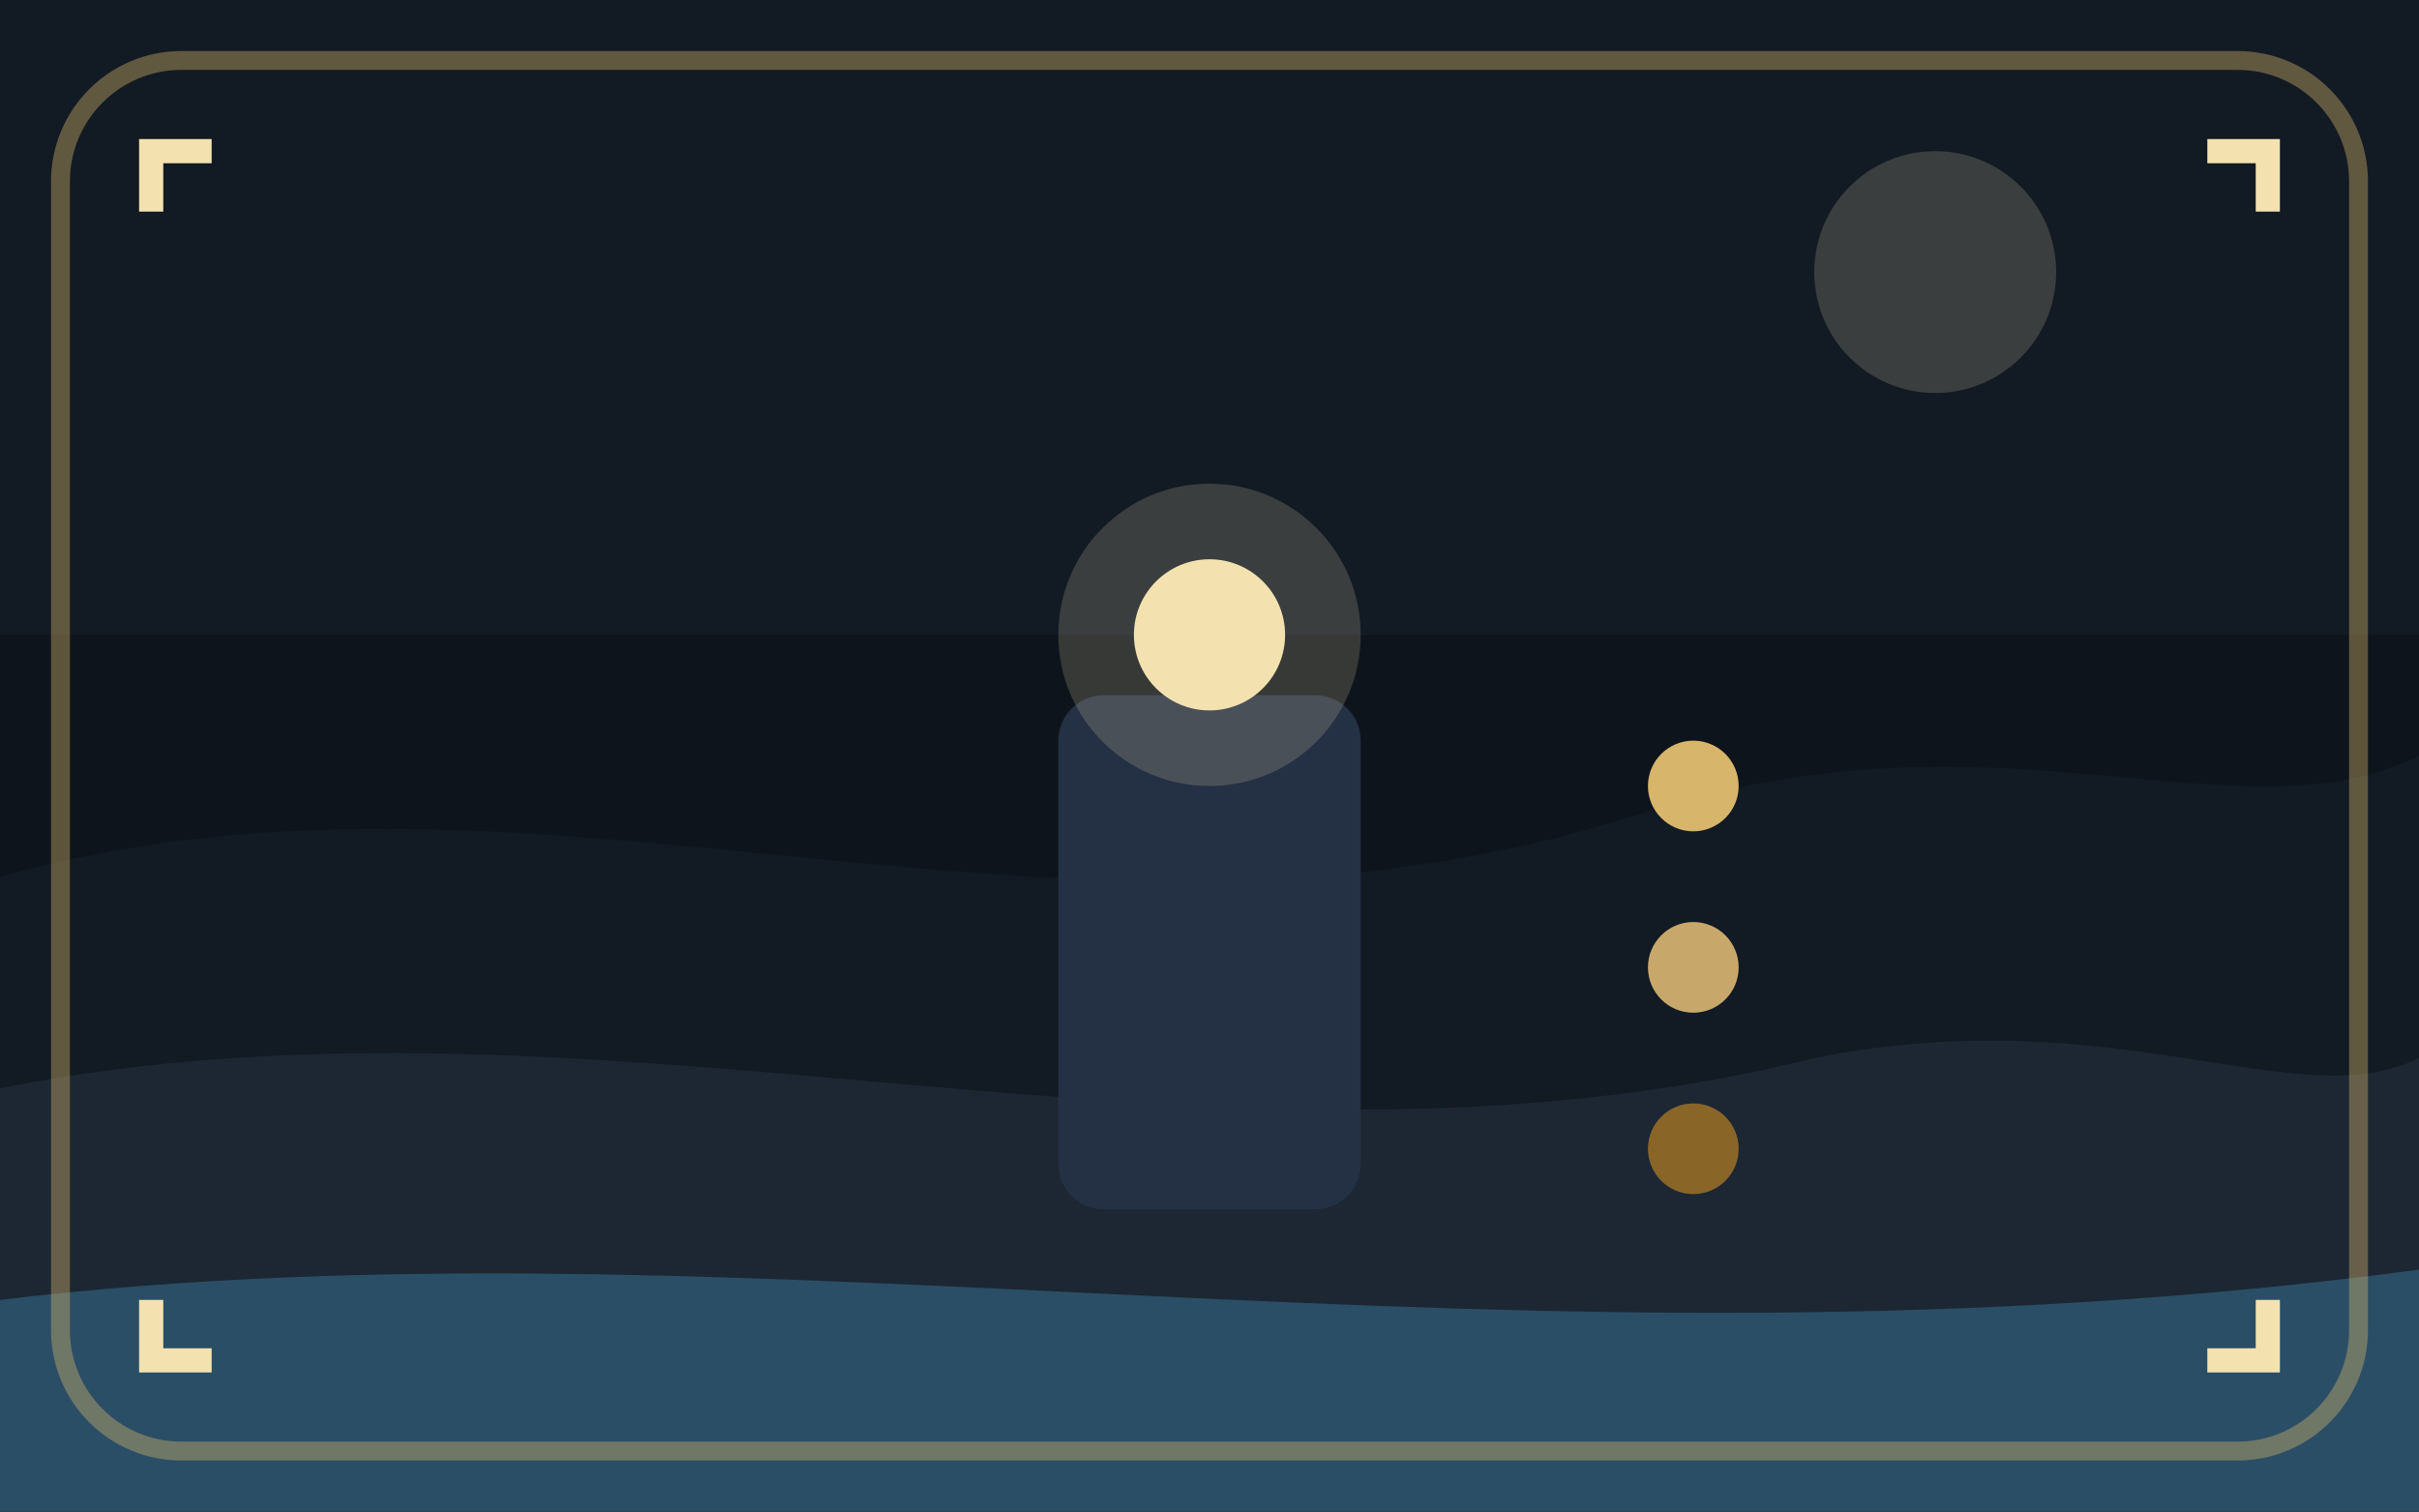
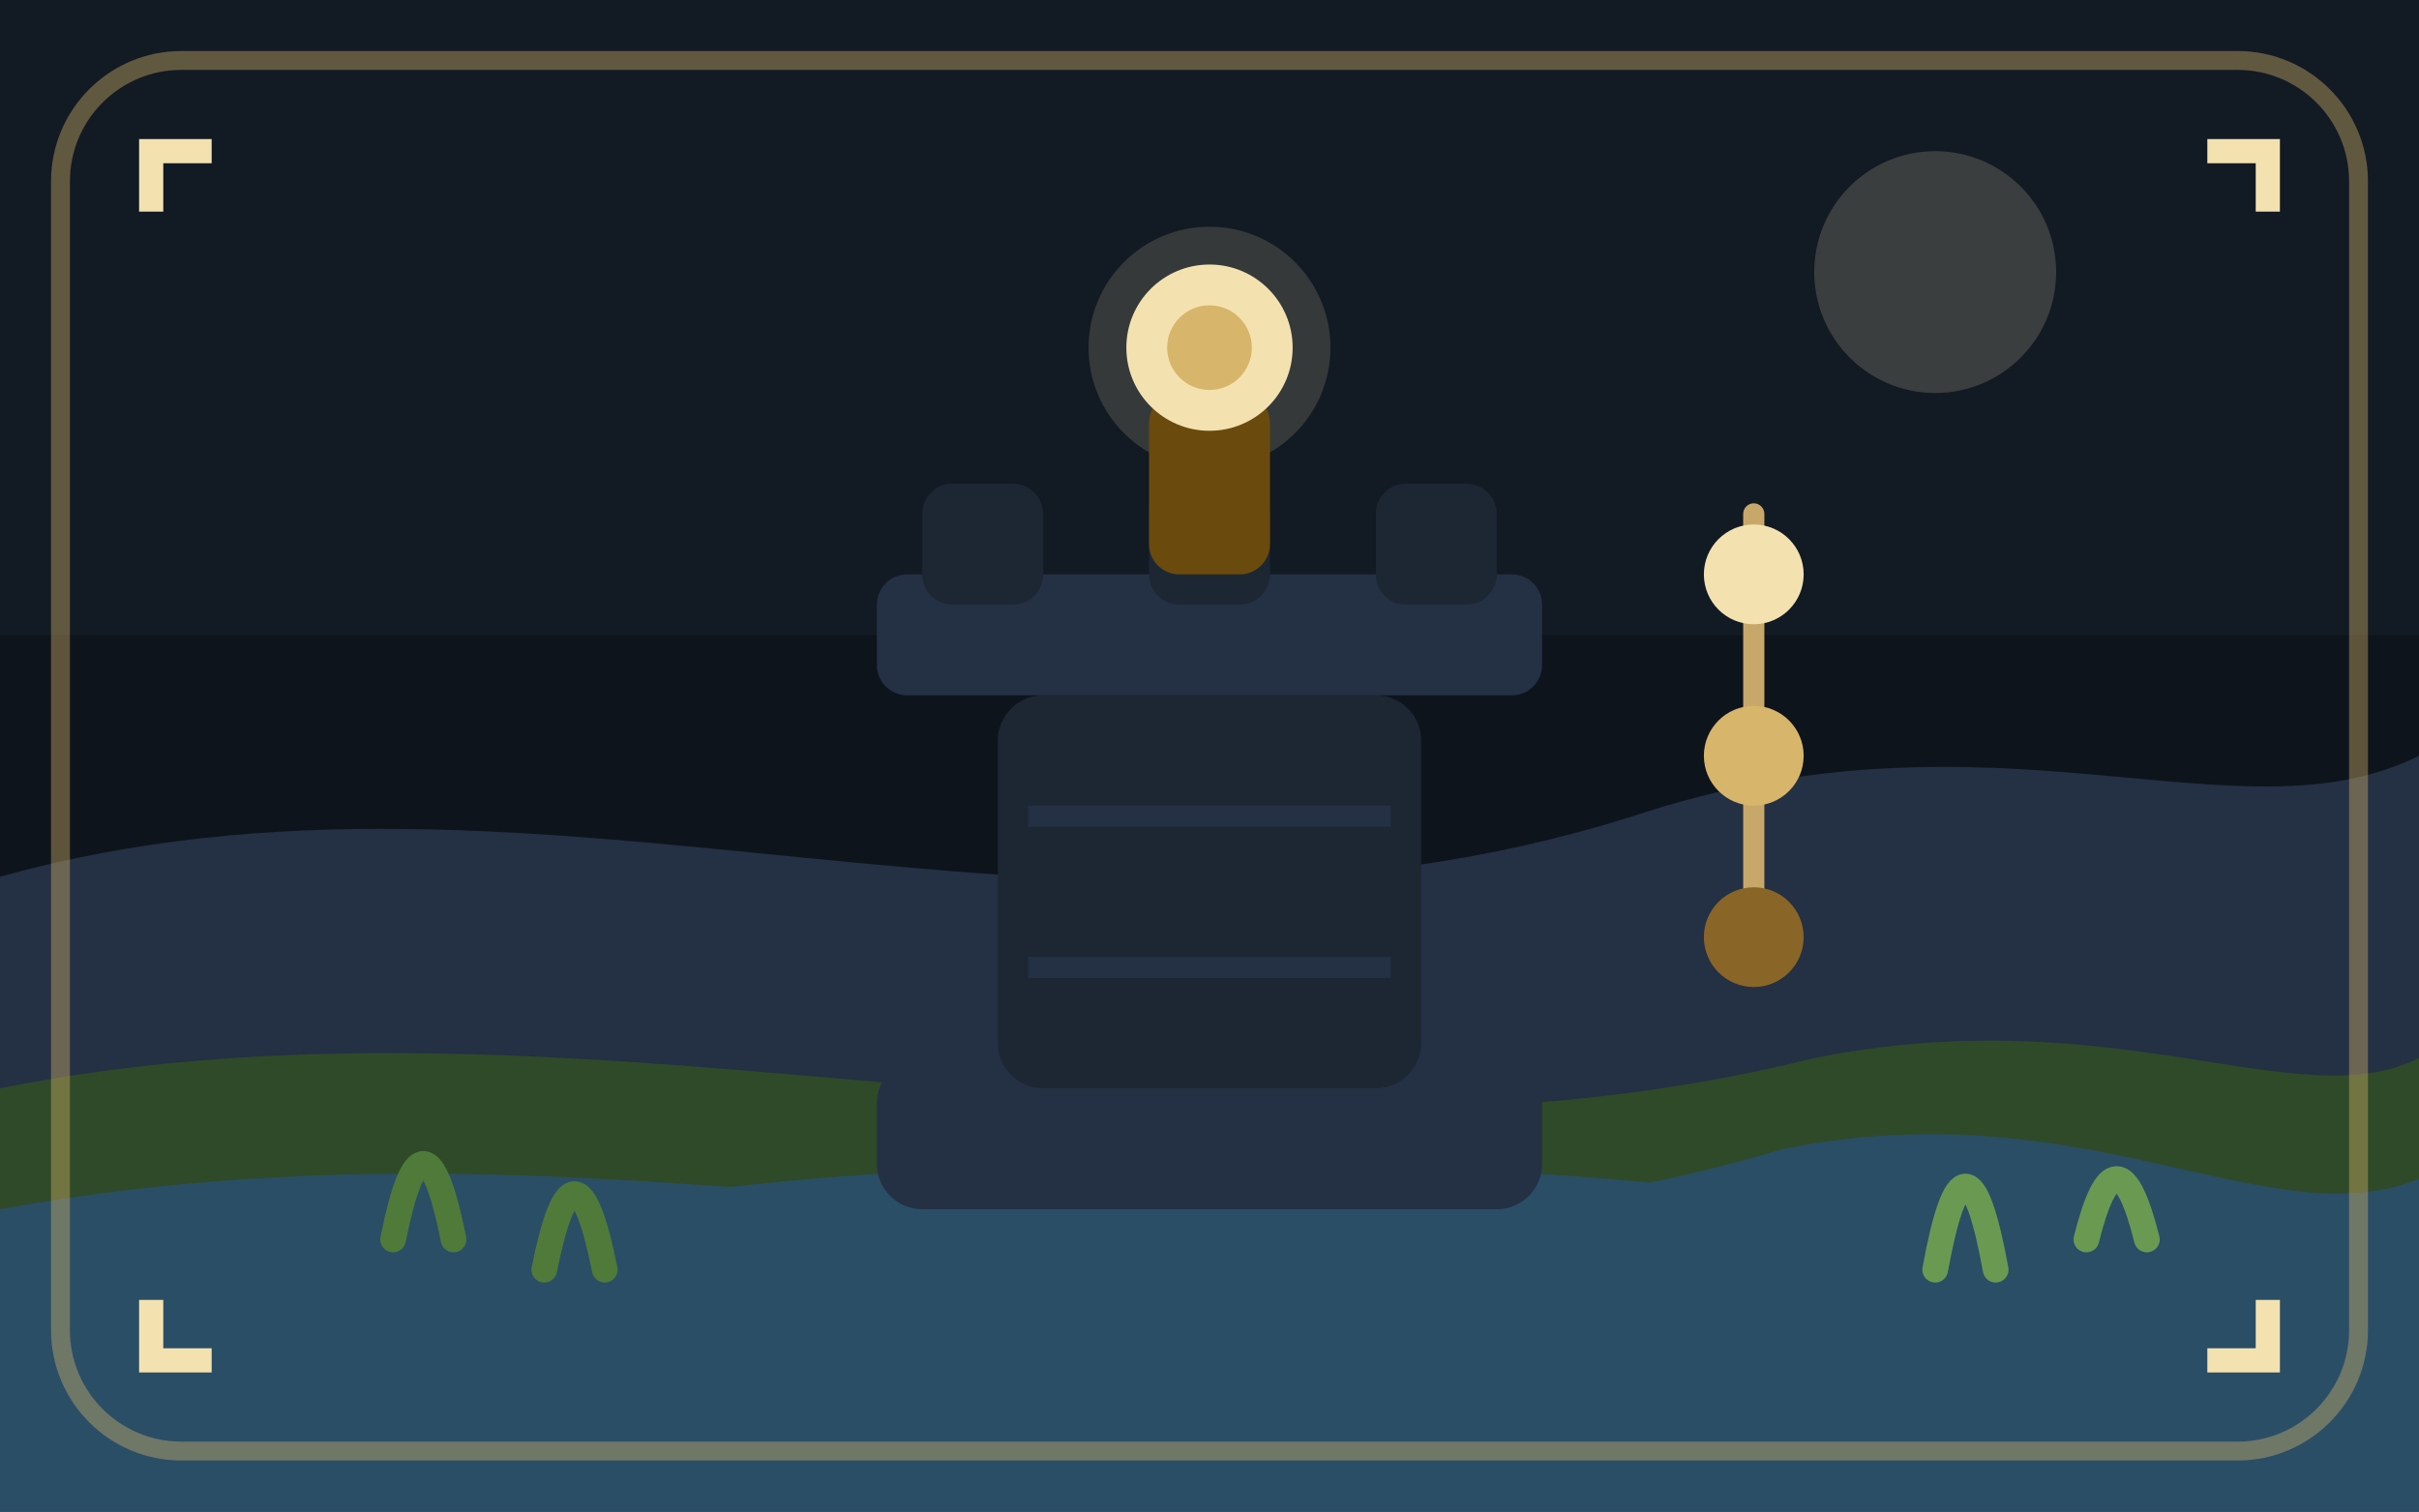
<svg xmlns="http://www.w3.org/2000/svg" viewBox="0 0 160 100">
  <rect width="160" height="100" fill="#0e141c" />
  <rect width="160" height="42" fill="#121a24" />
  <circle cx="128" cy="18" r="8" fill="#f3e2b0" opacity="0.18" />
-   <path d="M0 58 C36 48 70 66 108 54 C132 46 148 56 160 50 V100 H0 Z" fill="#121a24" />
-   <path d="M0 72 C40 64 80 80 120 70 C140 66 152 74 160 70 V100 H0 Z" fill="#1c2733" />
-   <path d="M0 86 C50 80 100 92 160 84 V100 H0 Z" fill="#2a4e66" />
-   <rect x="70" y="46" width="20" height="34" rx="3" fill="#243044" />
-   <circle cx="80" cy="42" r="5" fill="#f3e2b0" />
-   <circle cx="80" cy="42" r="10" fill="#f3e2b0" opacity="0.18" />
-   <circle cx="112" cy="52" r="3" fill="#d7b56a" />
-   <circle cx="112" cy="64" r="3" fill="#c8a86a" />
-   <circle cx="112" cy="76" r="3" fill="#8a6528" />
+   <path d="M0 58 C36 48 70 66 108 54 C132 46 148 56 160 50 V100 H0 Z" fill="#243044" />
+   <path d="M0 72 C40 64 80 80 120 70 C140 66 152 74 160 70 V100 H0 Z" fill="#2f4a28" />
+   <path d="M0 80 C44 72 78 88 118 76 C138 72 150 82 160 78 V100 H0 Z" fill="#2a4e66" />
+   <ellipse cx="80" cy="82" rx="44" ry="5" fill="#2a4e66" />
+   <path d="M26 82 Q28 72 30 82 M36 84 Q38 74 40 84" fill="none" stroke="#4f7a3a" stroke-width="1.7" stroke-linecap="round" />
+   <path d="M128 84 Q130 73 132 84 M138 82 Q140 74 142 82" fill="none" stroke="#6a9a52" stroke-width="1.7" stroke-linecap="round" />
+   <rect x="58" y="70" width="44" height="10" rx="3" fill="#243044" />
+   <rect x="66" y="46" width="28" height="26" rx="3" fill="#1c2733" />
+   <path d="M68 54 H92 M68 64 H92" fill="none" stroke="#243044" stroke-width="1.4" />
+   <rect x="58" y="38" width="44" height="8" rx="2" fill="#243044" />
+   <rect x="61" y="32" width="8" height="8" rx="2" fill="#1c2733" />
+   <rect x="76" y="32" width="8" height="8" rx="2" fill="#1c2733" />
+   <rect x="91" y="32" width="8" height="8" rx="2" fill="#1c2733" />
+   <circle cx="80" cy="23" r="8" fill="#f3e2b0" opacity="0.16" />
+   <rect x="76" y="26" width="8" height="12" rx="2" fill="#6b4a0e" />
+   <circle cx="80" cy="23" r="5.5" fill="#f3e2b0" />
+   <circle cx="80" cy="23" r="2.8" fill="#d7b56a" />
+   <path d="M116 34 V64" fill="none" stroke="#c8a86a" stroke-width="1.4" stroke-linecap="round" />
+   <circle cx="116" cy="38" r="3.3" fill="#f3e2b0" />
+   <circle cx="116" cy="50" r="3.3" fill="#d7b56a" />
+   <circle cx="116" cy="62" r="3.3" fill="#8a6528" />
  <rect x="4" y="4" width="152" height="92" rx="8" fill="none" stroke="#d7b56a" stroke-opacity="0.4" stroke-width="1.25" />
  <g fill="none" stroke="#f3e2b0" stroke-width="1.6" stroke-linecap="butt">
    <path d="M10 14 V10 H14" />
    <path d="M146 10 H150 V14" />
    <path d="M10 86 V90 H14" />
    <path d="M150 86 V90 H146" />
  </g>
</svg>
